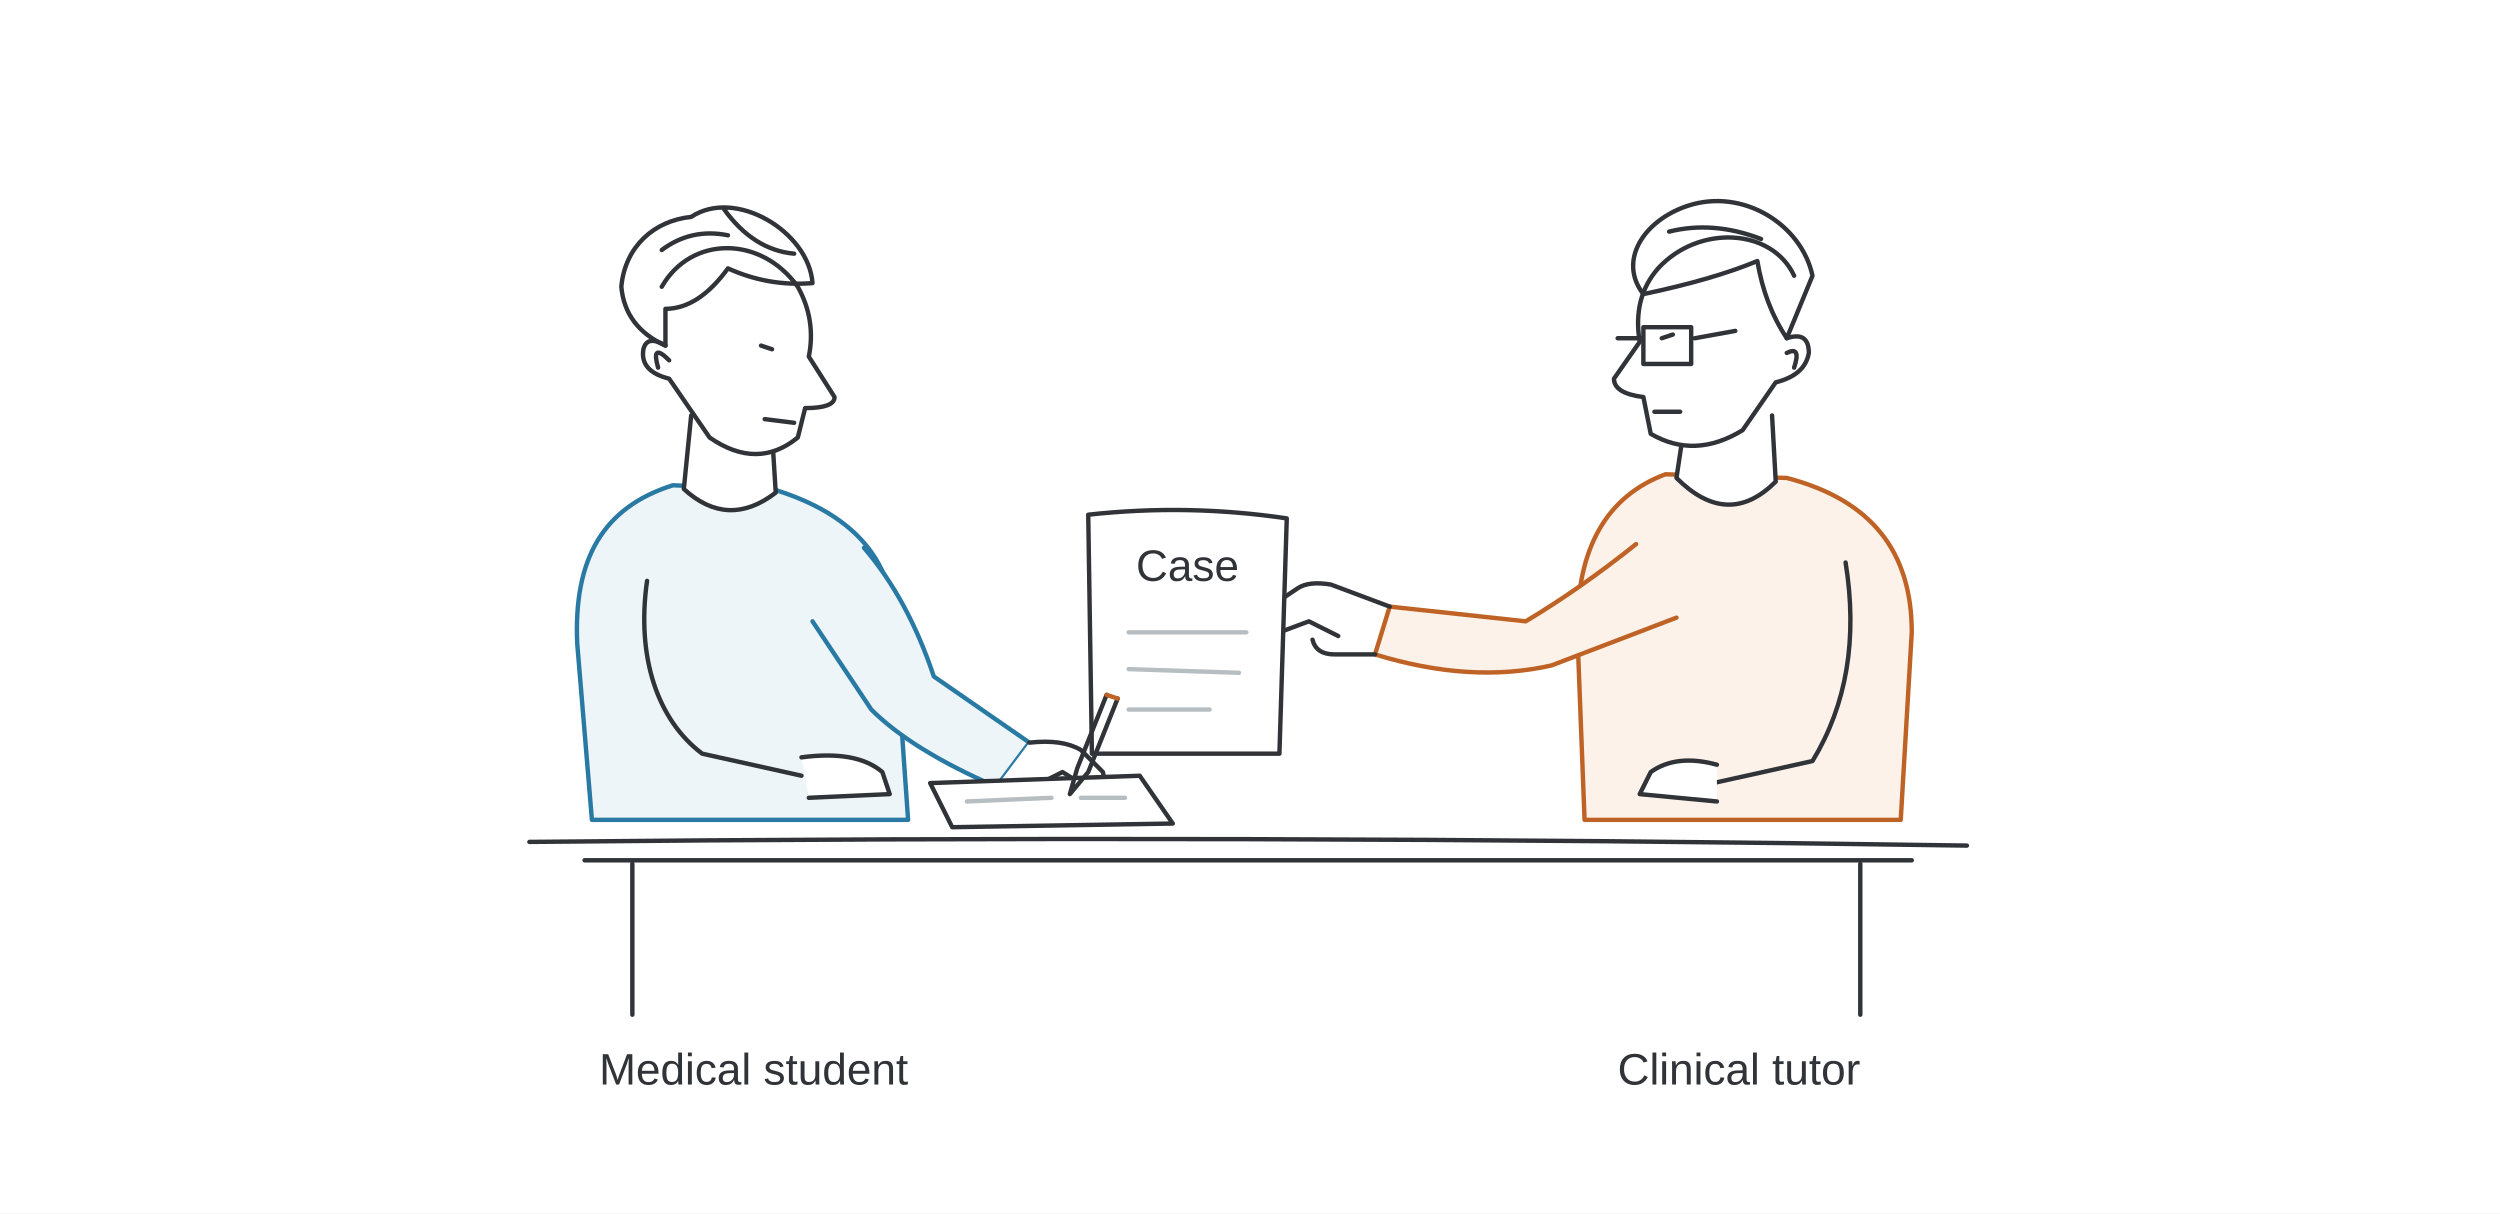
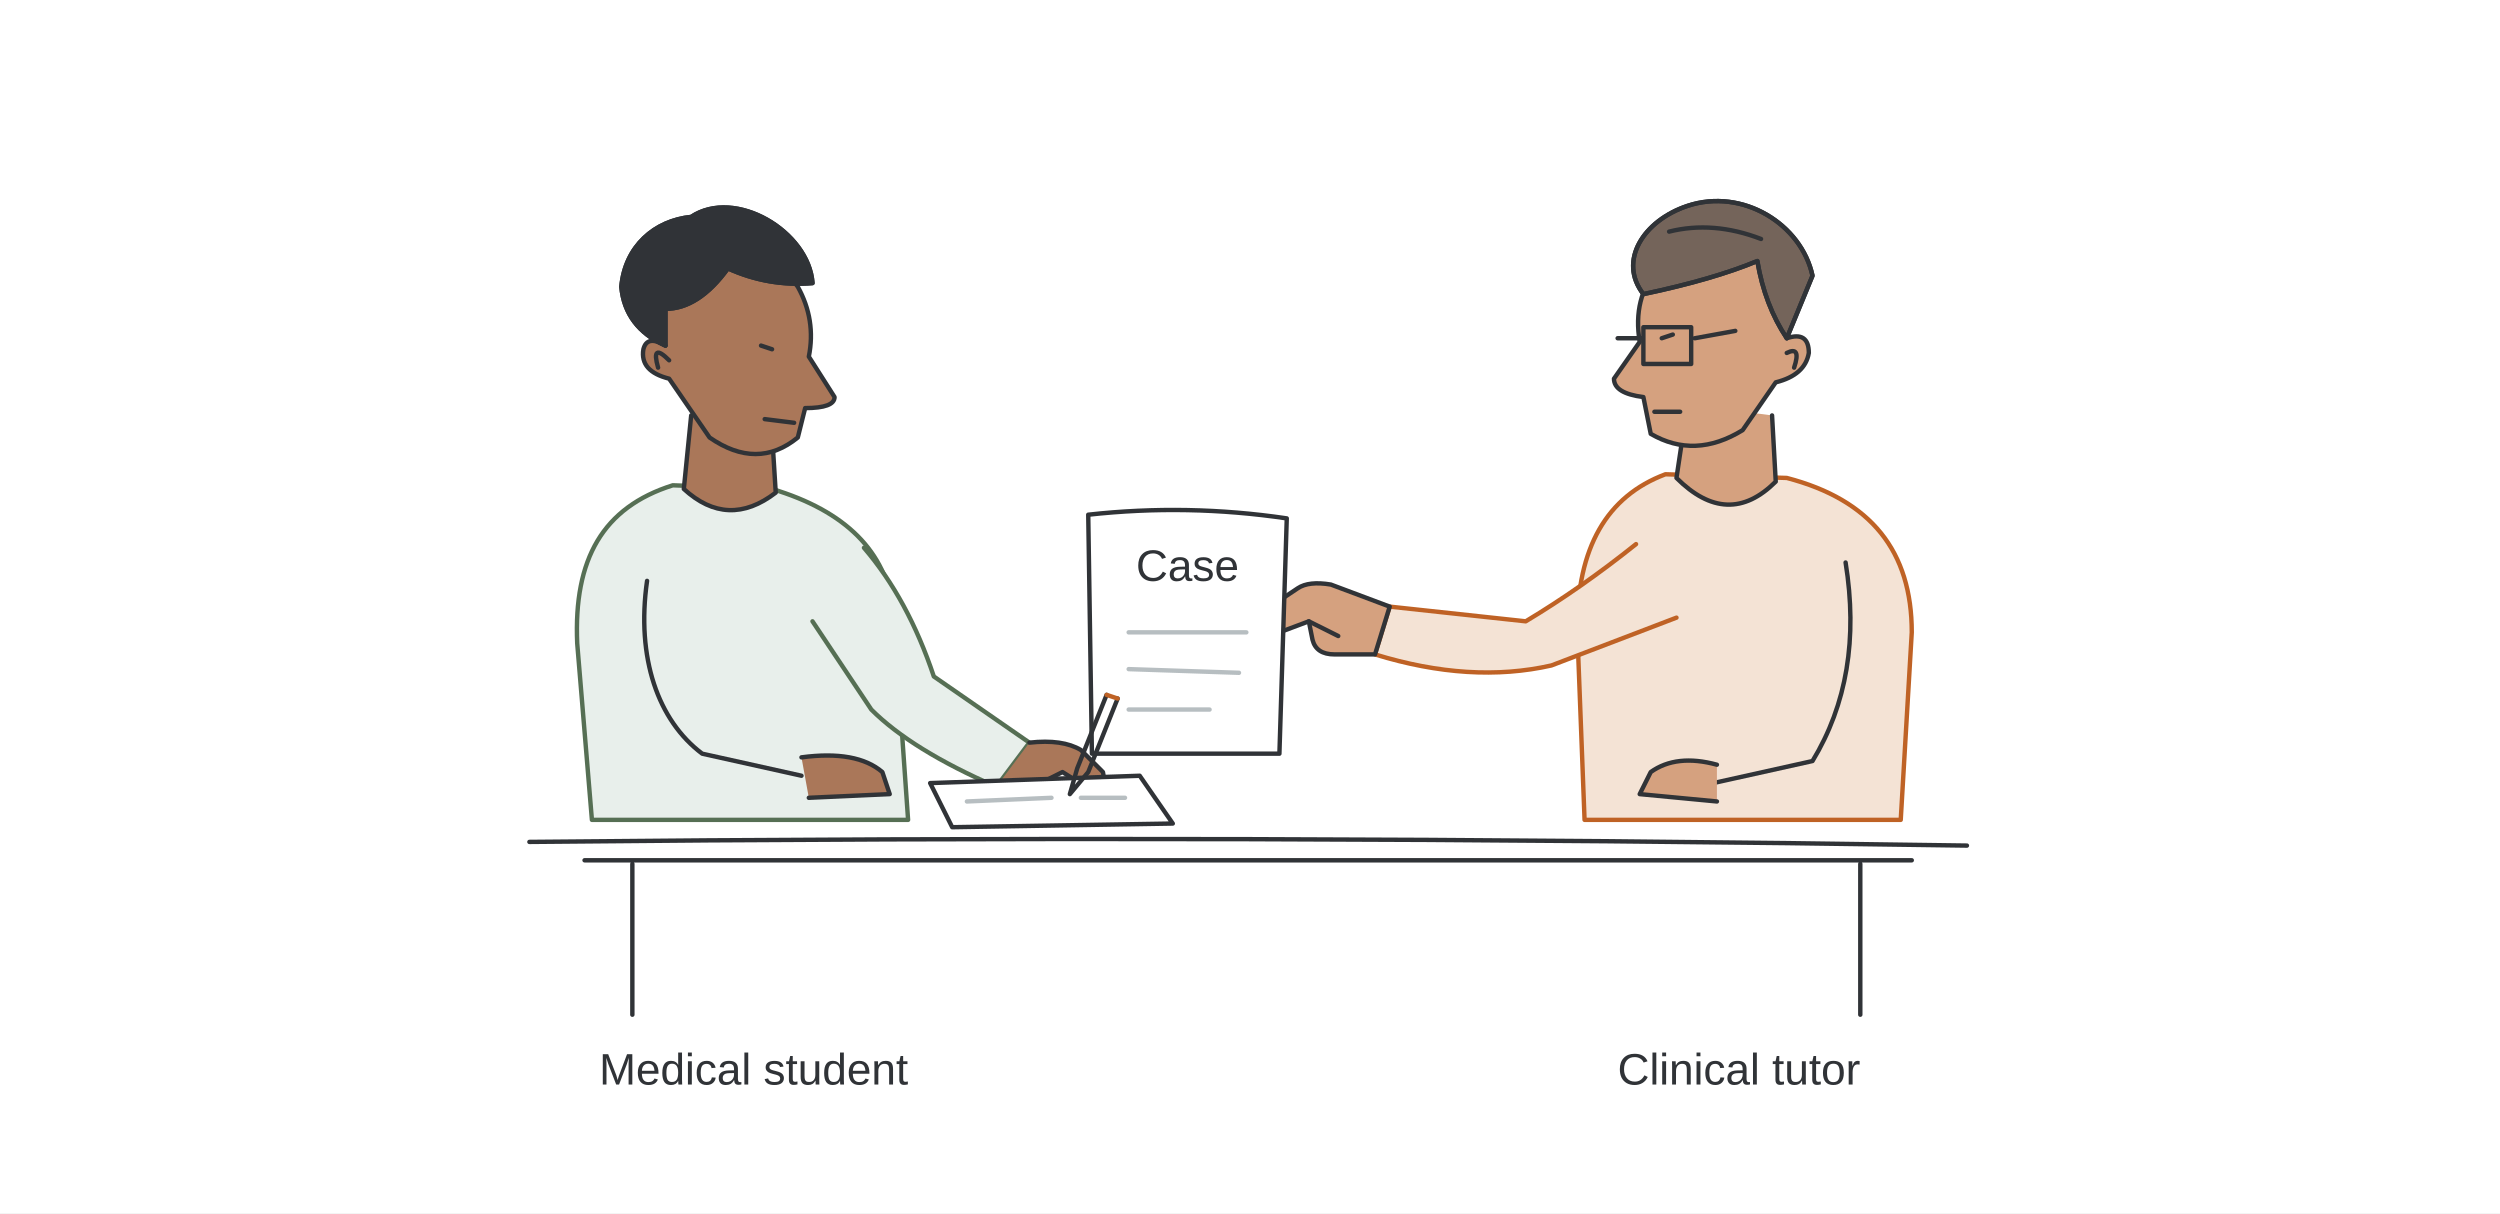
<svg xmlns="http://www.w3.org/2000/svg" width="170mm" height="82.5mm" viewBox="0 0 680 330" role="img" aria-labelledby="title description">
  <rect width="680" height="330" fill="#FFFFFF" />
  <g id="student">
-     <path class="blue" fill="#EDF5F8" stroke="#2879A3" stroke-width="1.2" stroke-linecap="round" stroke-linejoin="round" d="M183 132 C164 138 156 152 157 175 L161 223 L247 223 L243 166 Q240 142 210 133 Z" />
-     <path class="paper" fill="#FFFFFF" stroke="#303337" stroke-width="1.2" stroke-linecap="round" stroke-linejoin="round" d="M188 113 L186 133 Q198 144 211 134 L210 118" />
-     <path class="paper" fill="#FFFFFF" stroke="#303337" stroke-width="1.2" stroke-linecap="round" stroke-linejoin="round" d="M180 78 C188 64 207 64 217 78 Q222 87 220 97 L227 108 Q227 111 219 111 L217 119 Q206 128 193 119 L182 103 Q174 101 175 95 Q176 91 181 94" />
+     <path class="clothing" fill="#E8EFEB" stroke="#566F54" stroke-width="1.2" stroke-linecap="round" stroke-linejoin="round" d="M183 132 C164 138 156 152 157 175 L161 223 L247 223 L243 166 Q240 142 210 133 Z" />
+     <path class="skin" fill="#AA7759" stroke="#303337" stroke-width="1.2" stroke-linecap="round" stroke-linejoin="round" d="M188 113 L186 133 Q198 144 211 134 L210 118" />
+     <path class="skin" fill="#AA7759" stroke="#303337" stroke-width="1.2" stroke-linecap="round" stroke-linejoin="round" d="M180 78 C188 64 207 64 217 78 Q222 87 220 97 L227 108 Q227 111 219 111 L217 119 Q206 128 193 119 L182 103 Q174 101 175 95 Q176 91 181 94" />
+     <path id="student-hair" class="hair" fill="#303337" stroke="#303337" stroke-width="1.2" stroke-linecap="round" stroke-linejoin="round" d="M181 94 Q170 89 169 78 C170 67 178 60 188 59 C200 51 220 63 221 77 Q209 78 198 73 Q190 84 181 84 Z" />
    <path class="line" fill="none" stroke="#303337" stroke-width="1.2" stroke-linecap="round" stroke-linejoin="round" d="M181 94 Q170 89 169 78 C170 67 178 60 188 59 C200 51 220 63 221 77 Q209 78 198 73 Q190 84 181 84 Z M180 68 Q188 62 198 64 M197 57 Q205 68 216 69 M182 98 Q177 93 179 100 M207 94 L210 95 M208 114 L216 115" />
-     <path class="blue" fill="#EDF5F8" stroke="#2879A3" stroke-width="1.2" stroke-linecap="round" stroke-linejoin="round" d="M235 149 Q247 163 254 184 L280 202 L271 214 Q248 204 237 193 L221 169" />
-     <path class="paper" fill="#FFFFFF" stroke="#303337" stroke-width="1.2" stroke-linecap="round" stroke-linejoin="round" d="M280 202 Q289 201 294 204 L300 210 Q301 214 297 215 L289 210 L281 214 L271 214" />
+     <path class="clothing" fill="#E8EFEB" stroke="#566F54" stroke-width="1.2" stroke-linecap="round" stroke-linejoin="round" d="M235 149 Q247 163 254 184 L280 202 L271 214 Q248 204 237 193 L221 169" />
+     <path class="skin" fill="#AA7759" stroke="#303337" stroke-width="1.2" stroke-linecap="round" stroke-linejoin="round" d="M280 202 Q289 201 294 204 L300 210 Q301 214 297 215 L289 210 L281 214 L271 214" />
    <path class="line" fill="none" stroke="#303337" stroke-width="1.2" stroke-linecap="round" stroke-linejoin="round" d="M176 158 C173 179 179 196 191 205 L218 211" />
-     <path class="paper" fill="#FFFFFF" stroke="#303337" stroke-width="1.2" stroke-linecap="round" stroke-linejoin="round" d="M218 206 Q233 204 240 210 L242 216 L220 217" />
+     <path class="skin" fill="#AA7759" stroke="#303337" stroke-width="1.2" stroke-linecap="round" stroke-linejoin="round" d="M218 206 Q233 204 240 210 L242 216 L220 217" />
  </g>
  <g id="tutor">
-     <path class="orange" fill="#FCF2E9" stroke="#BF6225" stroke-width="1.2" stroke-linecap="round" stroke-linejoin="round" d="M453 129 C437 135 429 149 429 171 L431 223 L517 223 L520 172 C520 150 509 136 486 130 Z" />
-     <path class="paper" fill="#FFFFFF" stroke="#303337" stroke-width="1.2" stroke-linecap="round" stroke-linejoin="round" d="M459 110 L456 130 Q470 144 483 131 L482 113" />
-     <path class="paper" fill="#FFFFFF" stroke="#303337" stroke-width="1.2" stroke-linecap="round" stroke-linejoin="round" d="M488 75 C482 62 462 61 451 73 Q444 81 446 93 L439 103 Q439 107 447 108 L449 118 Q461 125 474 117 L483 104 Q491 102 492 96 Q492 90 486 92" />
+     <path class="clothing" fill="#F4E3D5" stroke="#BF6225" stroke-width="1.2" stroke-linecap="round" stroke-linejoin="round" d="M453 129 C437 135 429 149 429 171 L431 223 L517 223 L520 172 C520 150 509 136 486 130 Z" />
+     <path class="skin" fill="#D5A17F" stroke="#303337" stroke-width="1.2" stroke-linecap="round" stroke-linejoin="round" d="M459 110 L456 130 Q470 144 483 131 L482 113" />
+     <path class="skin" fill="#D5A17F" stroke="#303337" stroke-width="1.2" stroke-linecap="round" stroke-linejoin="round" d="M488 75 C482 62 462 61 451 73 Q444 81 446 93 L439 103 Q439 107 447 108 L449 118 Q461 125 474 117 L483 104 Q491 102 492 96 Q492 90 486 92" />
+     <path id="tutor-hair" class="hair" fill="#74645A" stroke="#303337" stroke-width="1.2" stroke-linecap="round" stroke-linejoin="round" d="M447 80 C440 71 447 60 459 56 C474 51 490 61 493 75 L486 92 Q480 83 478 71 Q466 76 447 80 Z" />
    <path class="line" fill="none" stroke="#303337" stroke-width="1.2" stroke-linecap="round" stroke-linejoin="round" d="M447 80 C440 71 447 60 459 56 C474 51 490 61 493 75 L486 92 Q480 83 478 71 Q466 76 447 80 M454 63 Q466 60 479 65 M486 96 Q490 94 488 100 M455 91 L452 92 M457 112 L450 112" />
    <path class="line" fill="none" stroke="#303337" stroke-width="1.2" stroke-linecap="round" stroke-linejoin="round" d="M447 89 L460 89 L460 99 L447 99 Z M440 92 L447 92 M461 92 L472 90" />
-     <path class="orange" fill="#FCF2E9" stroke="#BF6225" stroke-width="1.2" stroke-linecap="round" stroke-linejoin="round" d="M445 148 Q430 160 415 169 L378 165 L374 178 Q400 186 422 181 L456 168" />
-     <path class="paper" fill="#FFFFFF" stroke="#303337" stroke-width="1.2" stroke-linecap="round" stroke-linejoin="round" d="M378 165 L362 159 Q356 158 353 160 L338 170 Q335 174 340 175 L356 169 L364 173 M374 178 L363 178 Q358 178 357 174" />
+     <path class="clothing" fill="#F4E3D5" stroke="#BF6225" stroke-width="1.2" stroke-linecap="round" stroke-linejoin="round" d="M445 148 Q430 160 415 169 L378 165 L374 178 Q400 186 422 181 L456 168" />
+     <path class="skin" fill="#D5A17F" stroke="#303337" stroke-width="1.2" stroke-linecap="round" stroke-linejoin="round" d="M378 165 L362 159 Q356 158 353 160 L338 170 Q335 174 340 175 L356 169 L357 174 Q358 178 363 178 L374 178 Z" />
+     <path fill="none" stroke="#303337" stroke-width="1.2" stroke-linecap="round" stroke-linejoin="round" d="M356 169 L364 173" />
    <path class="line" fill="none" stroke="#303337" stroke-width="1.2" stroke-linecap="round" stroke-linejoin="round" d="M502 153 Q507 184 493 207 L466 213" />
-     <path class="paper" fill="#FFFFFF" stroke="#303337" stroke-width="1.2" stroke-linecap="round" stroke-linejoin="round" d="M467 208 Q456 205 449 210 L446 216 L467 218" />
+     <path class="skin" fill="#D5A17F" stroke="#303337" stroke-width="1.2" stroke-linecap="round" stroke-linejoin="round" d="M467 208 Q456 205 449 210 L446 216 L467 218" />
  </g>
  <g id="case-material">
    <path class="paper" fill="#FFFFFF" stroke="#303337" stroke-width="1.2" stroke-linecap="round" stroke-linejoin="round" d="M296 140 Q323 137 350 141 L348 205 L297 205 Z" />
    <text font-family="Arial,Helvetica,sans-serif" font-size="12" fill="#303337" x="323" y="158" text-anchor="middle">Case</text>
    <path class="quiet" fill="none" stroke="#B7BEC1" stroke-width="1.2" stroke-linecap="round" stroke-linejoin="round" d="M307 172 L339 172 M307 182 L337 183 M307 193 L329 193" />
    <path class="paper" fill="#FFFFFF" stroke="#303337" stroke-width="1.2" stroke-linecap="round" stroke-linejoin="round" d="M253 213 L310 211 L319 224 L259 225 Z" />
    <path class="quiet" fill="none" stroke="#B7BEC1" stroke-width="1.2" stroke-linecap="round" stroke-linejoin="round" d="M263 218 L286 217 M294 217 L306 217" />
    <path class="line" fill="none" stroke="#303337" stroke-width="1.2" stroke-linecap="round" stroke-linejoin="round" d="M293 209 L301 189 M296 210 L304 190 M293 209 L291 216 L296 210" />
    <path d="M301 189 L304 190" fill="none" stroke="#BF6225" stroke-width="1.2" stroke-linecap="round" />
  </g>
  <g id="desk" class="line" fill="none" stroke="#303337" stroke-width="1.2" stroke-linecap="round" stroke-linejoin="round">
    <path d="M144 229 Q339 227 535 230 M159 234 L520 234 M172 235 L172 276 M506 235 L506 276" />
  </g>
  <g id="role-labels">
    <text font-family="Arial,Helvetica,sans-serif" font-size="12" fill="#303337" x="205" y="295" text-anchor="middle">Medical student</text>
    <text font-family="Arial,Helvetica,sans-serif" font-size="12" fill="#303337" x="473" y="295" text-anchor="middle">Clinical tutor</text>
  </g>
</svg>
